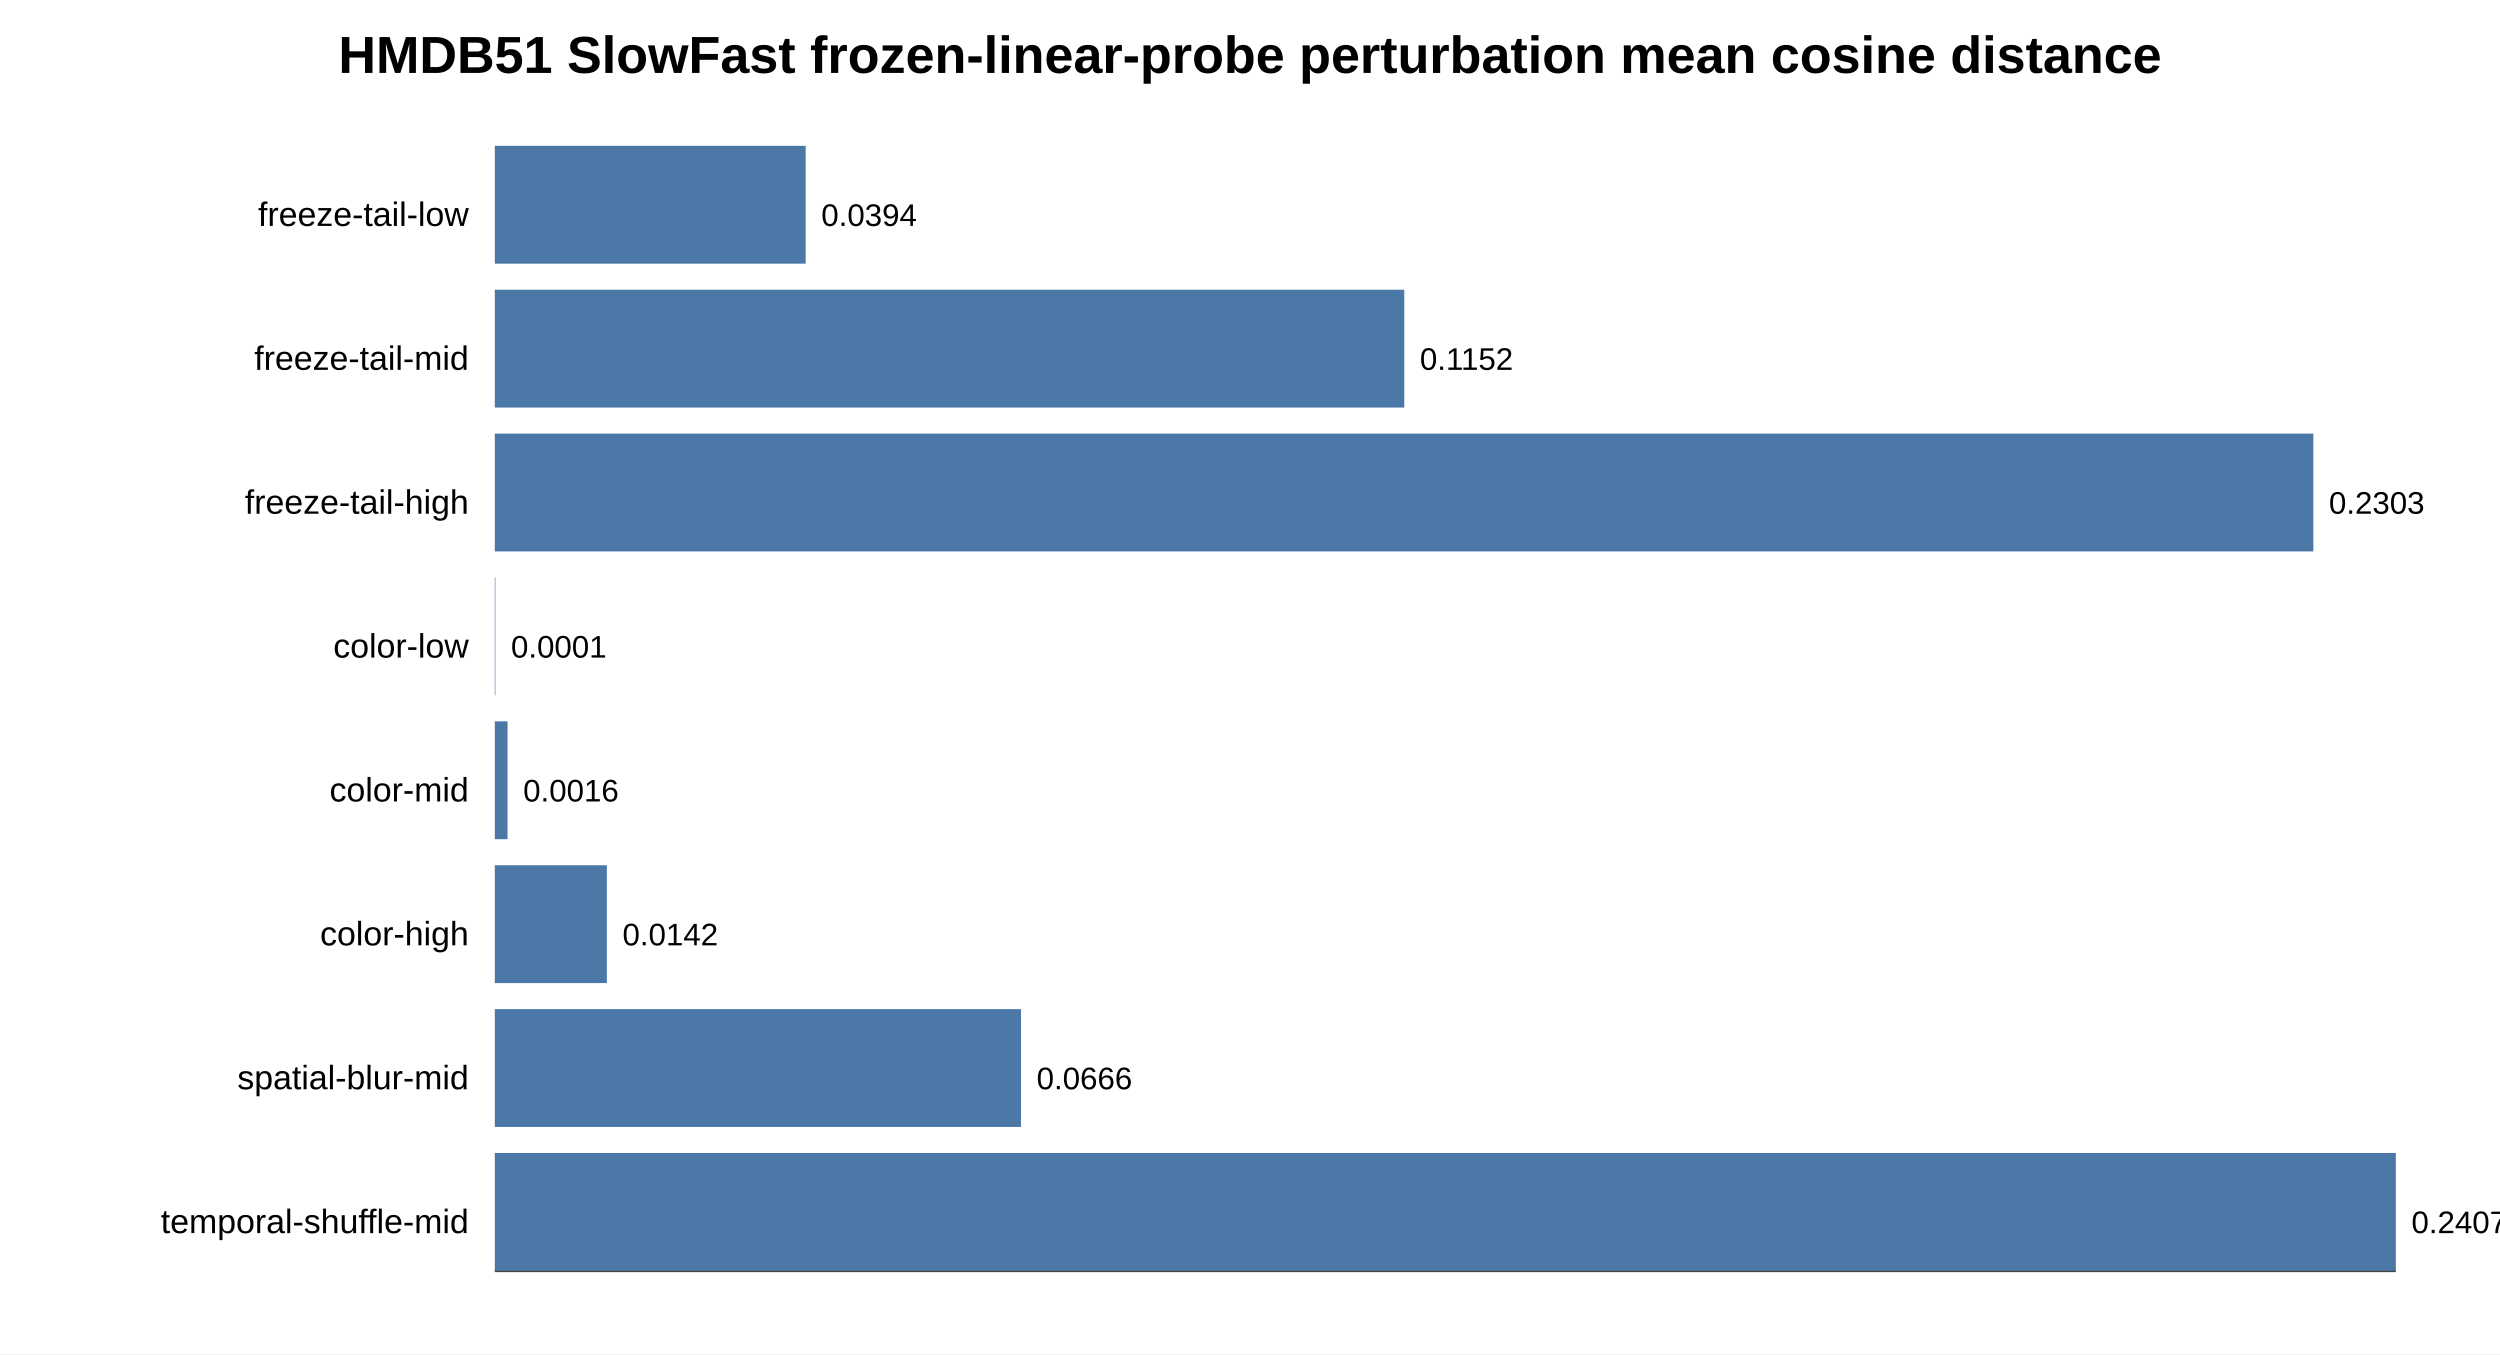
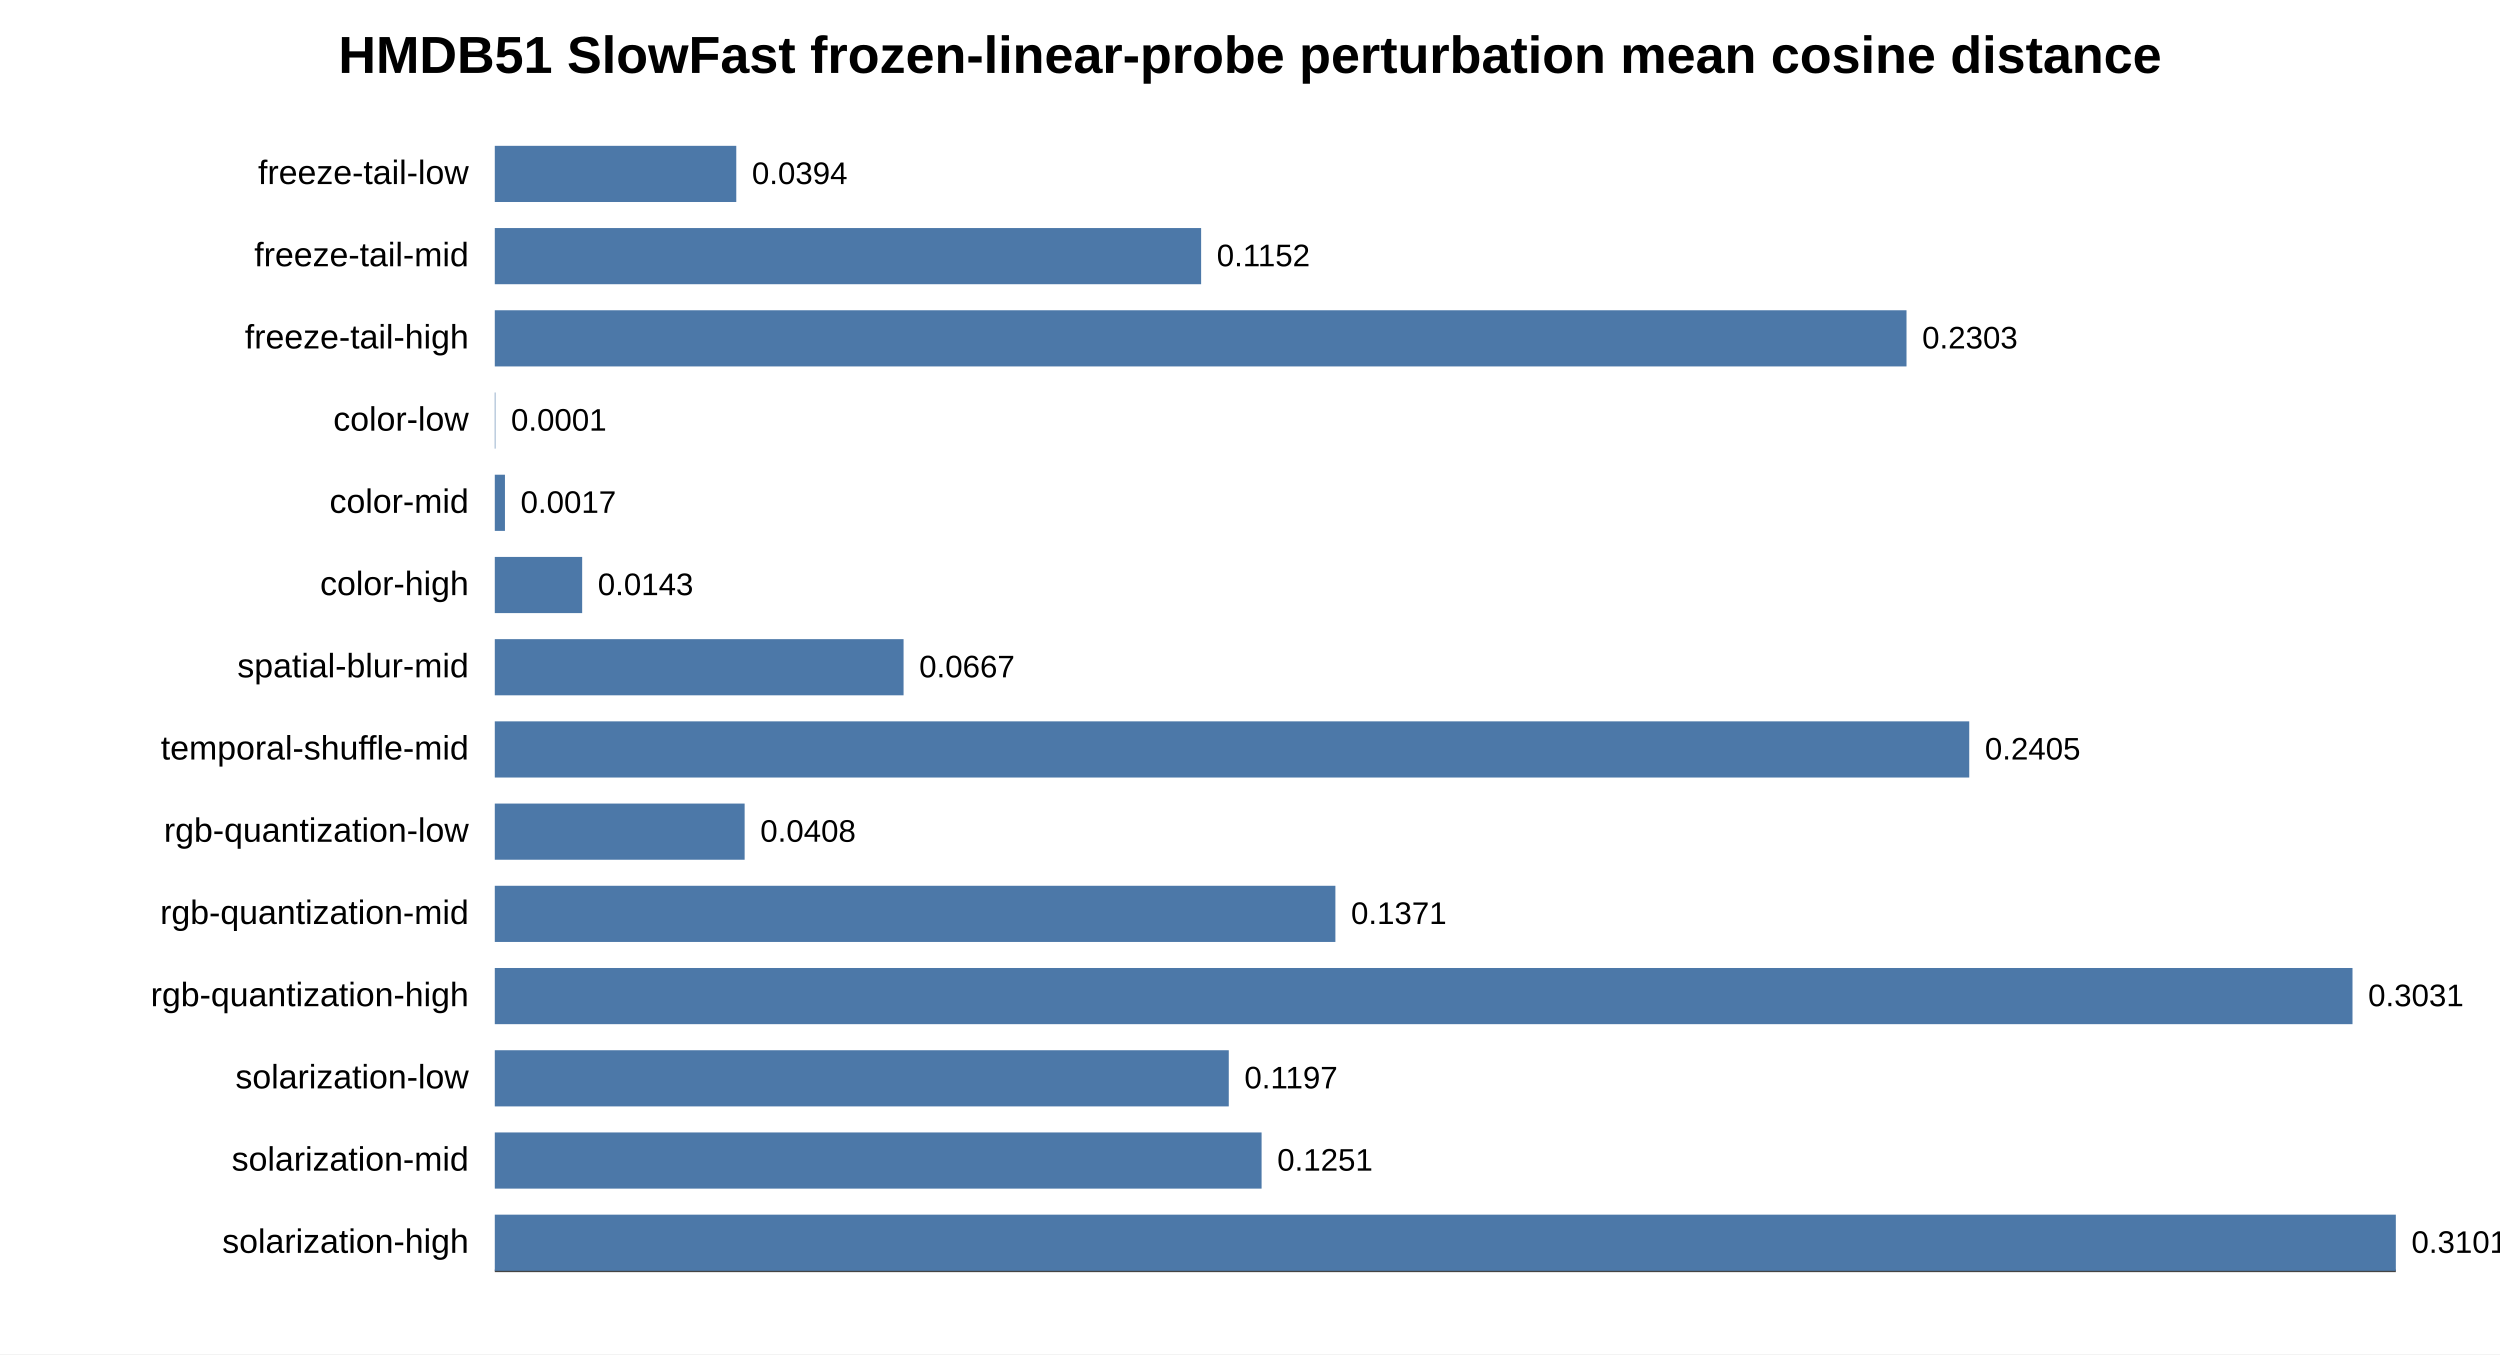
<svg xmlns="http://www.w3.org/2000/svg" width="960" height="520" viewBox="0 0 960 520">
  <rect width="100%" height="100%" fill="white" />
  <text x="480.00" y="28.00" text-anchor="middle" font-family="Arial, sans-serif" font-size="20" font-weight="700">HMDB51 SlowFast frozen-linear-probe perturbation mean cosine distance</text>
  <line x1="190" y1="488" x2="920" y2="488" stroke="#444" stroke-width="1" />
-   <text x="180.00" y="86.77" text-anchor="end" font-family="Arial, sans-serif" font-size="13" font-weight="400">freeze-tail-low</text>
-   <rect x="190" y="56.00" width="119.38" height="45.25" fill="#4c78a8" />
-   <text x="315.38" y="86.77" text-anchor="start" font-family="Arial, sans-serif" font-size="12" font-weight="400">0.0394</text>
-   <text x="180.00" y="142.02" text-anchor="end" font-family="Arial, sans-serif" font-size="13" font-weight="400">freeze-tail-mid</text>
-   <rect x="190" y="111.25" width="349.24" height="45.25" fill="#4c78a8" />
-   <text x="545.24" y="142.02" text-anchor="start" font-family="Arial, sans-serif" font-size="12" font-weight="400">0.1152</text>
-   <text x="180.00" y="197.27" text-anchor="end" font-family="Arial, sans-serif" font-size="13" font-weight="400">freeze-tail-high</text>
-   <rect x="190" y="166.50" width="698.32" height="45.25" fill="#4c78a8" />
-   <text x="894.32" y="197.27" text-anchor="start" font-family="Arial, sans-serif" font-size="12" font-weight="400">0.2303</text>
-   <text x="180.00" y="252.52" text-anchor="end" font-family="Arial, sans-serif" font-size="13" font-weight="400">color-low</text>
-   <rect x="190" y="221.75" width="0.22" height="45.25" fill="#4c78a8" />
-   <text x="196.22" y="252.52" text-anchor="start" font-family="Arial, sans-serif" font-size="12" font-weight="400">0.0001</text>
-   <text x="180.00" y="307.77" text-anchor="end" font-family="Arial, sans-serif" font-size="13" font-weight="400">color-mid</text>
-   <rect x="190" y="277.00" width="4.90" height="45.25" fill="#4c78a8" />
-   <text x="200.90" y="307.77" text-anchor="start" font-family="Arial, sans-serif" font-size="12" font-weight="400">0.0016</text>
-   <text x="180.00" y="363.02" text-anchor="end" font-family="Arial, sans-serif" font-size="13" font-weight="400">color-high</text>
-   <rect x="190" y="332.25" width="43.04" height="45.25" fill="#4c78a8" />
-   <text x="239.04" y="363.02" text-anchor="start" font-family="Arial, sans-serif" font-size="12" font-weight="400">0.0142</text>
-   <text x="180.00" y="418.27" text-anchor="end" font-family="Arial, sans-serif" font-size="13" font-weight="400">spatial-blur-mid</text>
-   <rect x="190" y="387.50" width="202.07" height="45.25" fill="#4c78a8" />
-   <text x="398.07" y="418.27" text-anchor="start" font-family="Arial, sans-serif" font-size="12" font-weight="400">0.0666</text>
-   <text x="180.00" y="473.52" text-anchor="end" font-family="Arial, sans-serif" font-size="13" font-weight="400">temporal-shuffle-mid</text>
-   <rect x="190" y="442.75" width="730.00" height="45.25" fill="#4c78a8" />
-   <text x="926.00" y="473.52" text-anchor="start" font-family="Arial, sans-serif" font-size="12" font-weight="400">0.2407</text>
+   <text x="180.00" y="70.67" text-anchor="end" font-family="Arial, sans-serif" font-size="13" font-weight="400">freeze-tail-low</text>
+   <rect x="190" y="56.00" width="92.73" height="21.57" fill="#4c78a8" />
+   <text x="288.73" y="70.67" text-anchor="start" font-family="Arial, sans-serif" font-size="12" font-weight="400">0.0394</text>
+   <text x="180.00" y="102.24" text-anchor="end" font-family="Arial, sans-serif" font-size="13" font-weight="400">freeze-tail-mid</text>
+   <rect x="190" y="87.57" width="271.23" height="21.57" fill="#4c78a8" />
+   <text x="467.23" y="102.24" text-anchor="start" font-family="Arial, sans-serif" font-size="12" font-weight="400">0.1152</text>
+   <text x="180.00" y="133.81" text-anchor="end" font-family="Arial, sans-serif" font-size="13" font-weight="400">freeze-tail-high</text>
+   <rect x="190" y="119.14" width="542.10" height="21.57" fill="#4c78a8" />
+   <text x="738.10" y="133.81" text-anchor="start" font-family="Arial, sans-serif" font-size="12" font-weight="400">0.2303</text>
+   <text x="180.00" y="165.38" text-anchor="end" font-family="Arial, sans-serif" font-size="13" font-weight="400">color-low</text>
+   <rect x="190" y="150.71" width="0.22" height="21.57" fill="#4c78a8" />
+   <text x="196.22" y="165.38" text-anchor="start" font-family="Arial, sans-serif" font-size="12" font-weight="400">0.0001</text>
+   <text x="180.00" y="196.95" text-anchor="end" font-family="Arial, sans-serif" font-size="13" font-weight="400">color-mid</text>
+   <rect x="190" y="182.29" width="3.90" height="21.57" fill="#4c78a8" />
+   <text x="199.90" y="196.95" text-anchor="start" font-family="Arial, sans-serif" font-size="12" font-weight="400">0.0017</text>
+   <text x="180.00" y="228.53" text-anchor="end" font-family="Arial, sans-serif" font-size="13" font-weight="400">color-high</text>
+   <rect x="190" y="213.86" width="33.55" height="21.57" fill="#4c78a8" />
+   <text x="229.55" y="228.53" text-anchor="start" font-family="Arial, sans-serif" font-size="12" font-weight="400">0.0143</text>
+   <text x="180.00" y="260.10" text-anchor="end" font-family="Arial, sans-serif" font-size="13" font-weight="400">spatial-blur-mid</text>
+   <rect x="190" y="245.43" width="156.97" height="21.57" fill="#4c78a8" />
+   <text x="352.97" y="260.10" text-anchor="start" font-family="Arial, sans-serif" font-size="12" font-weight="400">0.0667</text>
+   <text x="180.00" y="291.67" text-anchor="end" font-family="Arial, sans-serif" font-size="13" font-weight="400">temporal-shuffle-mid</text>
+   <rect x="190" y="277.00" width="566.19" height="21.57" fill="#4c78a8" />
+   <text x="762.19" y="291.67" text-anchor="start" font-family="Arial, sans-serif" font-size="12" font-weight="400">0.2405</text>
+   <text x="180.00" y="323.24" text-anchor="end" font-family="Arial, sans-serif" font-size="13" font-weight="400">rgb-quantization-low</text>
+   <rect x="190" y="308.57" width="95.94" height="21.57" fill="#4c78a8" />
+   <text x="291.94" y="323.24" text-anchor="start" font-family="Arial, sans-serif" font-size="12" font-weight="400">0.0408</text>
+   <text x="180.00" y="354.81" text-anchor="end" font-family="Arial, sans-serif" font-size="13" font-weight="400">rgb-quantization-mid</text>
+   <rect x="190" y="340.14" width="322.79" height="21.57" fill="#4c78a8" />
+   <text x="518.79" y="354.81" text-anchor="start" font-family="Arial, sans-serif" font-size="12" font-weight="400">0.1371</text>
+   <text x="180.00" y="386.38" text-anchor="end" font-family="Arial, sans-serif" font-size="13" font-weight="400">rgb-quantization-high</text>
+   <rect x="190" y="371.71" width="713.36" height="21.57" fill="#4c78a8" />
+   <text x="909.36" y="386.38" text-anchor="start" font-family="Arial, sans-serif" font-size="12" font-weight="400">0.3031</text>
+   <text x="180.00" y="417.95" text-anchor="end" font-family="Arial, sans-serif" font-size="13" font-weight="400">solarization-low</text>
+   <rect x="190" y="403.29" width="281.85" height="21.57" fill="#4c78a8" />
+   <text x="477.85" y="417.95" text-anchor="start" font-family="Arial, sans-serif" font-size="12" font-weight="400">0.1197</text>
+   <text x="180.00" y="449.53" text-anchor="end" font-family="Arial, sans-serif" font-size="13" font-weight="400">solarization-mid</text>
+   <rect x="190" y="434.86" width="294.45" height="21.57" fill="#4c78a8" />
+   <text x="490.45" y="449.53" text-anchor="start" font-family="Arial, sans-serif" font-size="12" font-weight="400">0.1251</text>
+   <text x="180.00" y="481.10" text-anchor="end" font-family="Arial, sans-serif" font-size="13" font-weight="400">solarization-high</text>
+   <rect x="190" y="466.43" width="730.00" height="21.57" fill="#4c78a8" />
+   <text x="926.00" y="481.10" text-anchor="start" font-family="Arial, sans-serif" font-size="12" font-weight="400">0.3101</text>
</svg>
